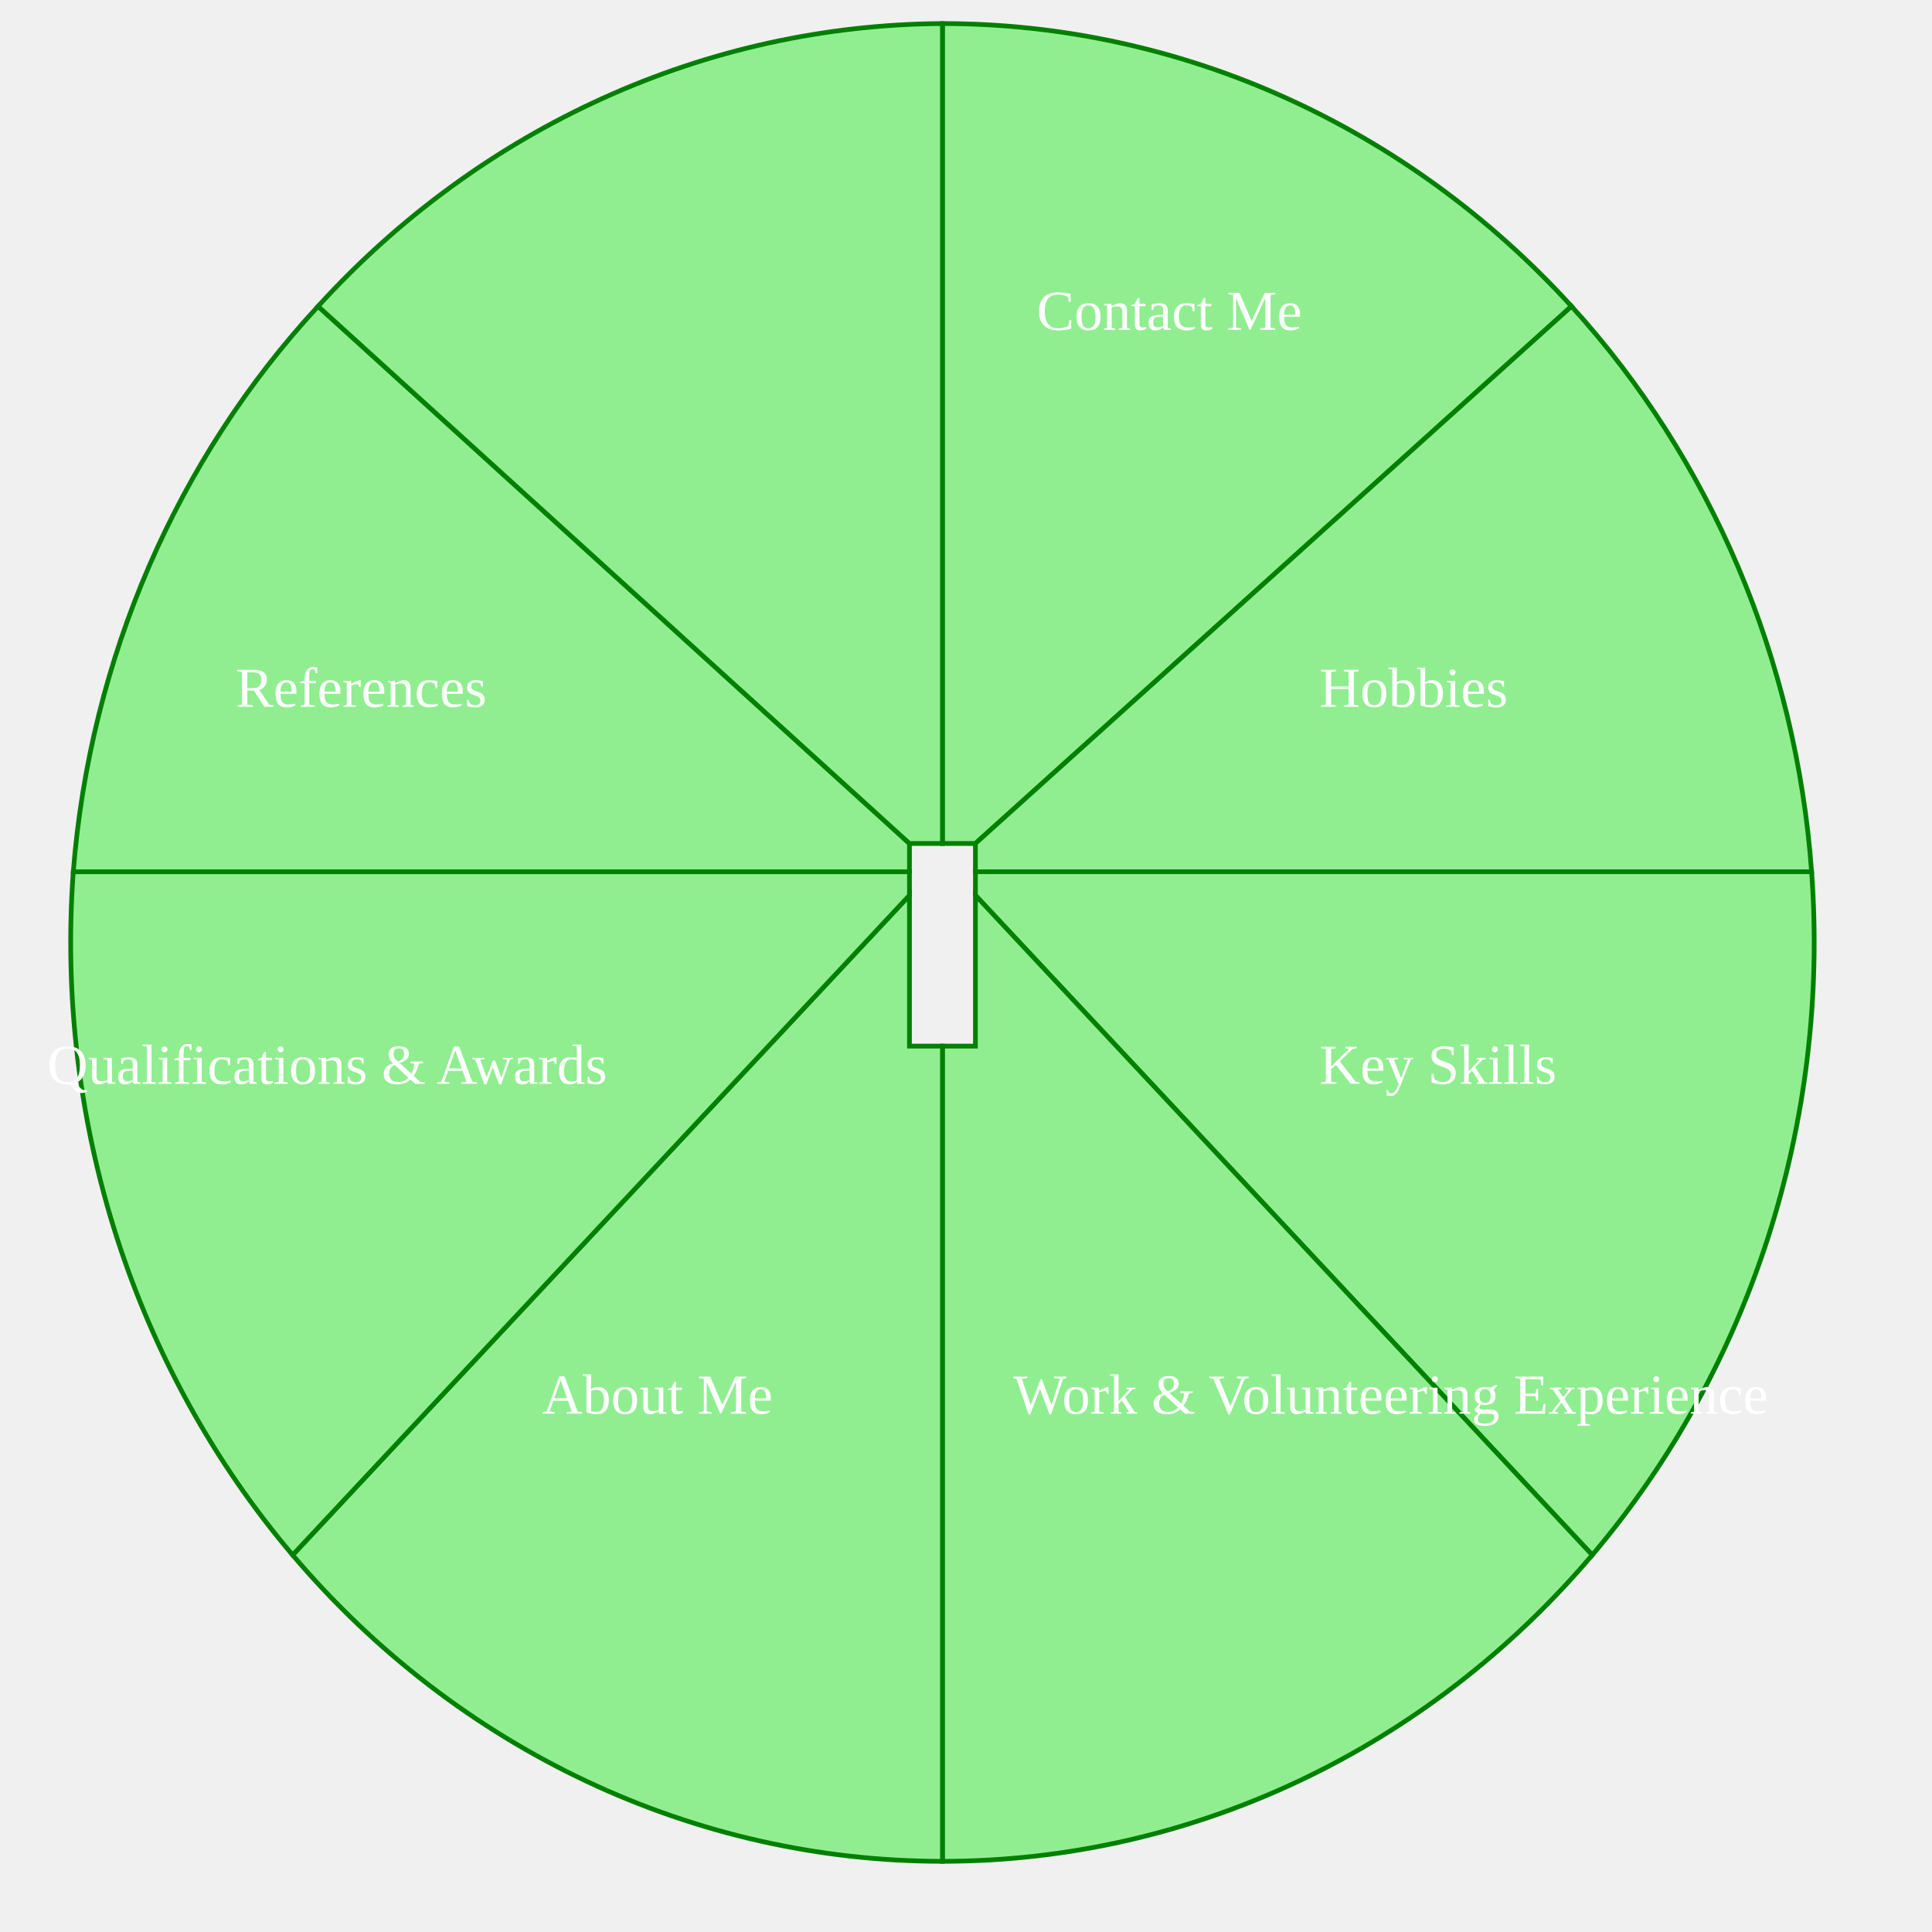
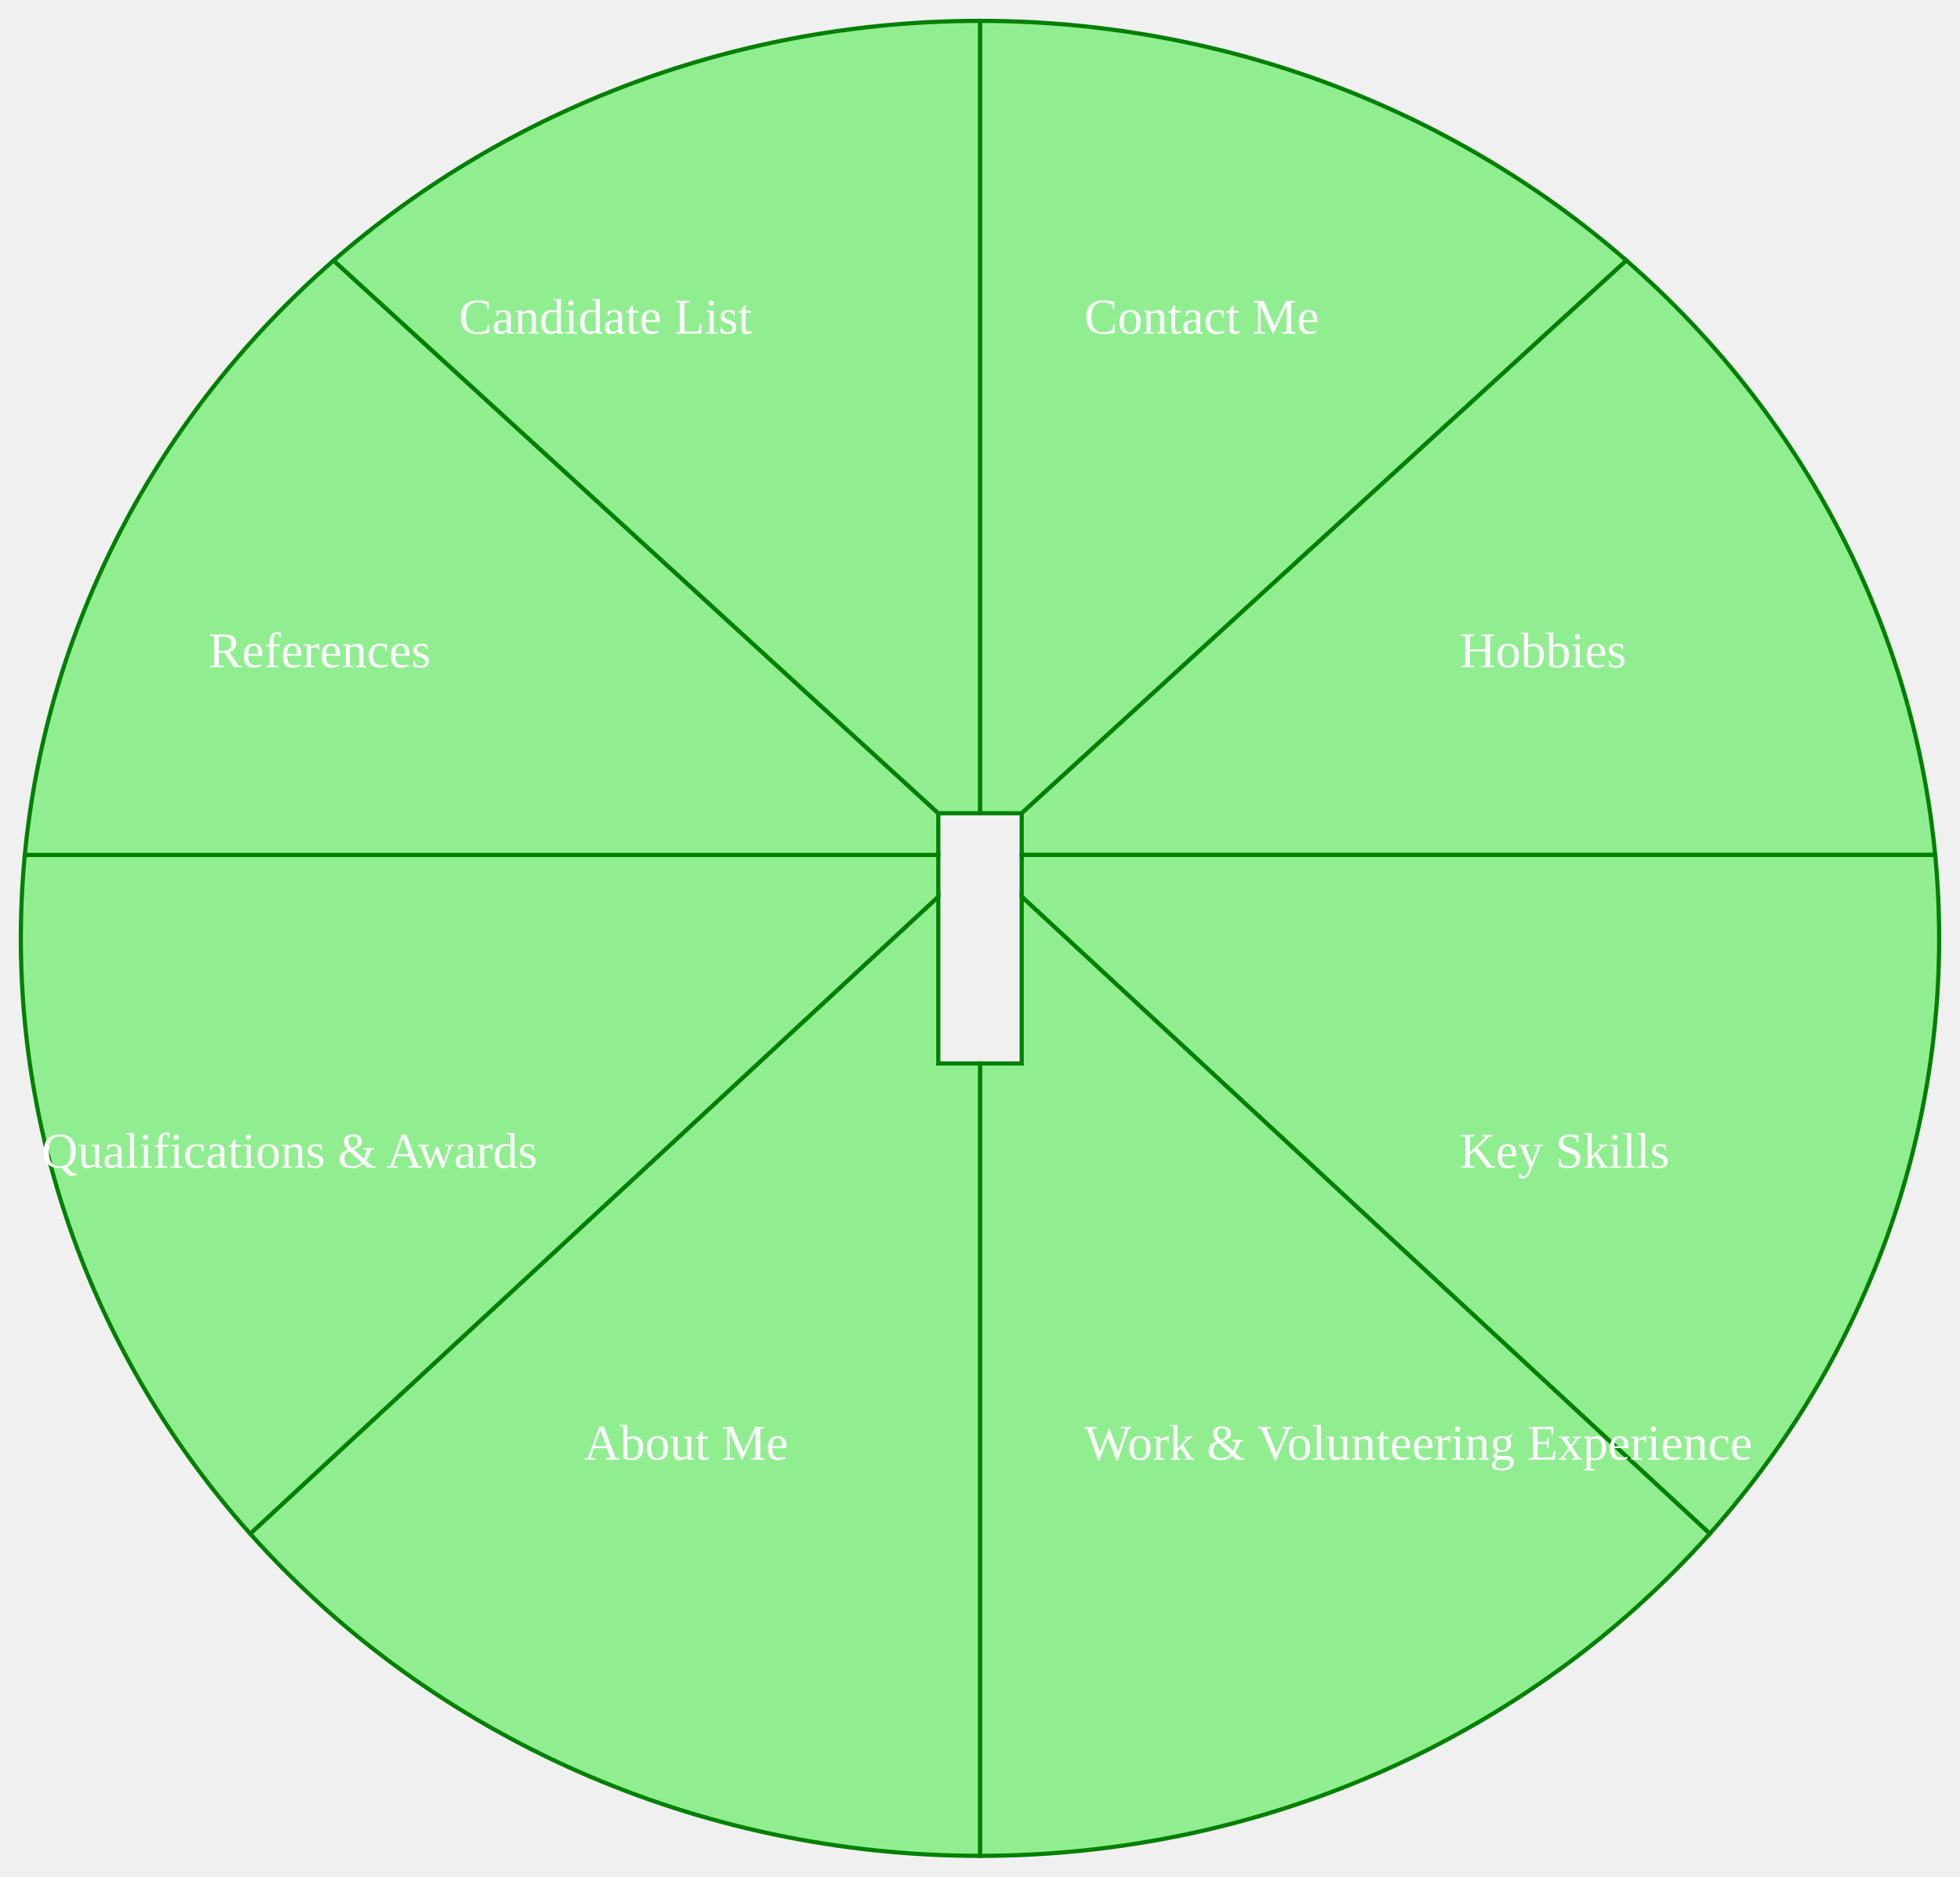
- <svg height="410" width="410">
+ <svg width="470" height="450">
  <a href="contact">
-     <path d="M200 179         L 207 179         L 333.5 65         A 185 195 0 0 0 200 5         Z" stroke="green" stroke-width="1" fill="lightgreen" />
-     <text x="220" y="70" fill="white">Contact Me</text>
+     <path d="M235 195                 L 245 195                 L 390 62.46                 A 230 220 0 0 0 235 5                 Z" stroke="green" stroke-width="1" fill="lightgreen" />
+     <text x="260" y="80" fill="white">Contact Me</text>
  </a>
  <a href="hobbies">
-     <path d="M207 179         L 207 185         L 384.45 185         A 185 195 0 0 0 333.5 65         Z" stroke="green" stroke-width="1" fill="lightgreen" />
-     <text x="280" y="150" fill="white">Hobbies</text>
+     <path d="M245 195                 L 245 205                 L 464.05 205                 A 230 220 0 0 0 390 62.46                 Z" stroke="green" stroke-width="1" fill="lightgreen" />
+     <text x="350" y="160" fill="white">Hobbies</text>
  </a>
  <a href="key_skills">
-     <path d="M207 185         L 207 190         L 337.9 330         A 185 195 0 0 0 384.45 185         Z" stroke="green" stroke-width="1" fill="lightgreen" />
-     <text x="280" y="230" fill="white">Key Skills</text>
+     <path d="M245 205                 L 245 215                 L 410 367.76                 A 230 220 0 0 0 464.05 205                 Z" stroke="green" stroke-width="1" fill="lightgreen" />
+     <text x="350" y="280" fill="white">Key Skills</text>
  </a>
  <a href="work_volunteering_experience">
-     <path d="M207 190         L 207 222         L 200 222         L 200 395         A 185 195 0 0 0 337.9 330         Z" stroke="green" stroke-width="1" fill="lightgreen" />
-     <text x="215" y="300" fill="white">Work &amp; Volunteering Experience</text>
+     <path d="M245 215                 L 245 255                 L 235 255                 L 235 445                 A 230 220 0 0 0 410 367.76                 Z" stroke="green" stroke-width="1" fill="lightgreen" />
+     <text x="260" y="350" fill="white">Work &amp; Volunteering Experience</text>
  </a>
  <a href="about_me">
-     <path d="M193 190         L 193 222         L 200 222         L 200 395         A 185 195 0 0 1 62.1 330         Z" stroke="green" stroke-width="1" fill="lightgreen" />
-     <text x="115" y="300" fill="white">About Me</text>
+     <path d="M225 215                 L 225 255                 L 235 255                 L 235 445                 A 230 220 0 0 1 60 367.76                 Z" stroke="green" stroke-width="1" fill="lightgreen" />
+     <text x="140" y="350" fill="white">About Me</text>
  </a>
  <a href="qualifications">
-     <path d="M193 185         L 193 190         L 62.1 330         A 185 195 0 0 1 15.55 185         Z" stroke="green" stroke-width="1" fill="lightgreen" />
-     <text x="10" y="230" fill="white">Qualifications &amp; Awards</text>
+     <path d="M225 205                 L 225 215                 L 60 367.76                 A 230 220 0 0 1 5.95 205                 Z" stroke="green" stroke-width="1" fill="lightgreen" />
+     <text x="10" y="280" fill="white">Qualifications &amp; Awards</text>
  </a>
  <a href="references">
-     <path d="M193 179         L 193 185         L 15.55 185         A 185 195 0 0 1 67.5 65         Z" stroke="green" stroke-width="1" fill="lightgreen" />
-     <text x="50" y="150" fill="white">References</text>
+     <path d="M225 195                 L 225 205                 L 5.95 205                 A 230 220 0 0 1 80 62.46                 Z" stroke="green" stroke-width="1" fill="lightgreen" />
+     <text x="50" y="160" fill="white">References</text>
  </a>
-   <path d="M200 179     L 193 179     L 67.5 65     A 185 195 0 0 1 200 5     Z" stroke="green" stroke-width="1" fill="lightgreen" />
+   <a href="\">
+     <path d="M235 195             L 225 195             L 80 62.46             A 230 220 0 0 1 235 5             Z" stroke="green" stroke-width="1" fill="lightgreen" />
+     <text x="110" y="80" fill="white">Candidate List</text>
+   </a>
</svg>
